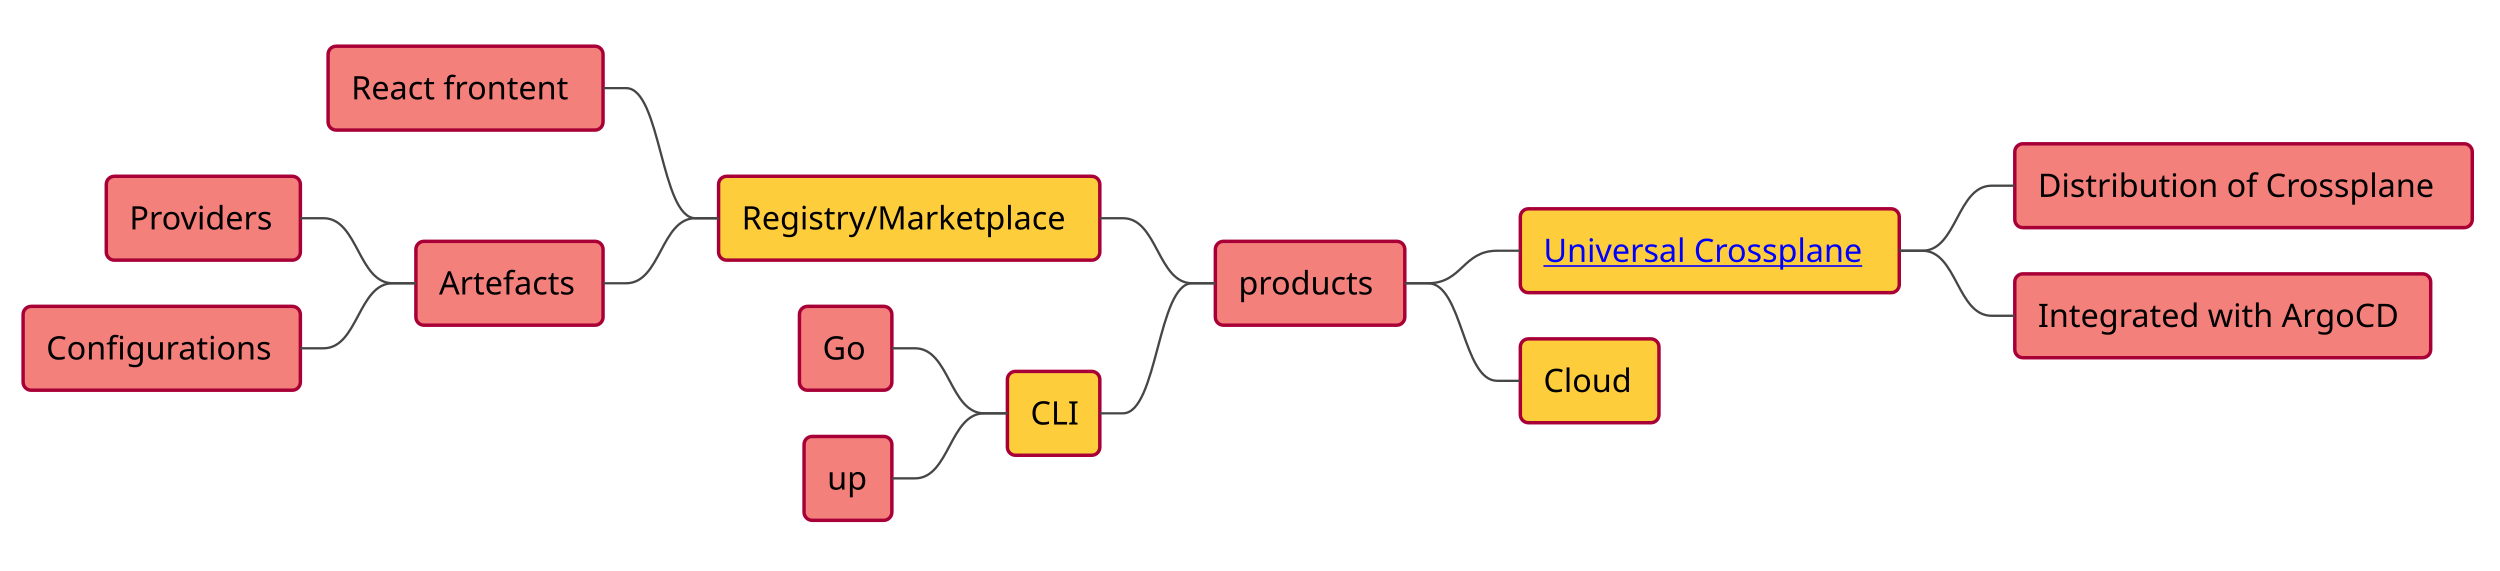
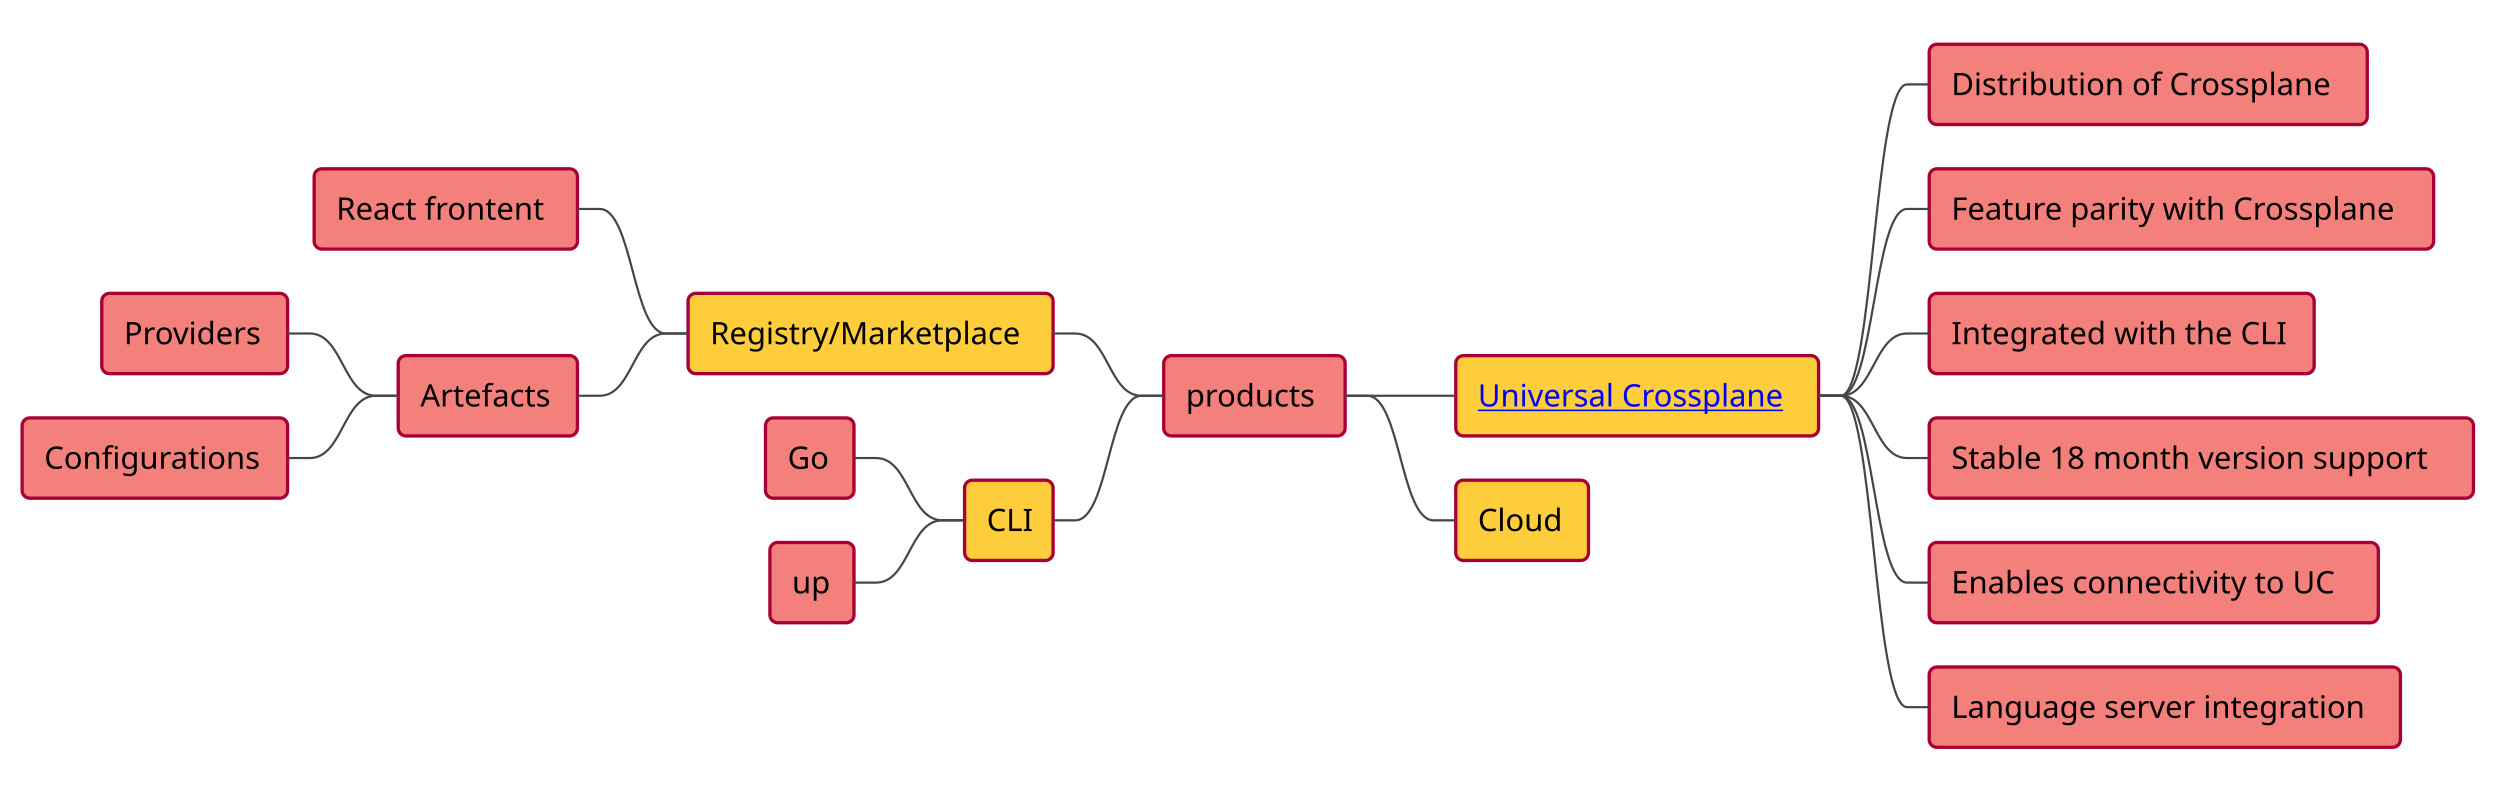
- <svg xmlns="http://www.w3.org/2000/svg" xmlns:xlink="http://www.w3.org/1999/xlink" contentScriptType="application/ecmascript" contentStyleType="text/css" height="247px" preserveAspectRatio="none" style="width:1082px;height:247px;background:#FFFFFF;" version="1.1" viewBox="0 0 1082 247" width="1082px" zoomAndPan="magnify">
+ <svg xmlns="http://www.w3.org/2000/svg" xmlns:xlink="http://www.w3.org/1999/xlink" contentScriptType="application/ecmascript" contentStyleType="text/css" height="359px" preserveAspectRatio="none" style="width:1130px;height:359px;background:#FFFFFF;" version="1.1" viewBox="0 0 1130 359" width="1130px" zoomAndPan="magnify">
  <defs />
  <g>
-     <rect fill="#F3807B" height="36.297" rx="3.5" ry="3.5" style="stroke:#A80036;stroke-width:1.5;" width="82" x="526" y="104.445" />
-     <text fill="#000000" font-family="sans-serif" font-size="14" lengthAdjust="spacing" textLength="62" x="536" y="127.44">products</text>
-     <rect fill="#FDCD3C" height="36.297" rx="3.5" ry="3.5" style="stroke:#A80036;stroke-width:1.5;" width="164" x="658" y="90.371" />
+     <rect fill="#F3807B" height="36.297" rx="3.5" ry="3.5" style="stroke:#A80036;stroke-width:1.5;" width="82" x="526" y="160.742" />
+     <text fill="#000000" font-family="sans-serif" font-size="14" lengthAdjust="spacing" textLength="62" x="536" y="183.737">products</text>
+     <rect fill="#FDCD3C" height="36.297" rx="3.5" ry="3.5" style="stroke:#A80036;stroke-width:1.5;" width="164" x="658" y="160.742" />
    <a href="https://github.com/upbound/universal-crossplane" target="_top" title="https://github.com/upbound/universal-crossplane" xlink:actuate="onRequest" xlink:href="https://github.com/upbound/universal-crossplane" xlink:show="new" xlink:title="https://github.com/upbound/universal-crossplane" xlink:type="simple">
-       <text fill="#0000FF" font-family="sans-serif" font-size="14" lengthAdjust="spacing" text-decoration="underline" textLength="144" x="668" y="113.366">Universal Crossplane</text>
+       <text fill="#0000FF" font-family="sans-serif" font-size="14" lengthAdjust="spacing" text-decoration="underline" textLength="144" x="668" y="183.737">Universal Crossplane</text>
    </a>
-     <rect fill="#F3807B" height="36.297" rx="3.5" ry="3.5" style="stroke:#A80036;stroke-width:1.5;" width="198" x="872" y="62.223" />
-     <text fill="#000000" font-family="sans-serif" font-size="14" lengthAdjust="spacing" textLength="178" x="882" y="85.218">Distribution of Crossplane</text>
-     <path d="M822,108.519 L832,108.519 C847,108.519 847,80.371 862,80.371 L872,80.371 " fill="none" style="stroke:#454645;stroke-width:1.0;" />
-     <rect fill="#F3807B" height="36.297" rx="3.5" ry="3.5" style="stroke:#A80036;stroke-width:1.5;" width="180" x="872" y="118.519" />
-     <text fill="#000000" font-family="sans-serif" font-size="14" lengthAdjust="spacing" textLength="160" x="882" y="141.515">Integrated with ArgoCD</text>
-     <path d="M822,108.519 L832,108.519 C847,108.519 847,136.668 862,136.668 L872,136.668 " fill="none" style="stroke:#454645;stroke-width:1.0;" />
-     <path d="M608,122.594 L618,122.594 C633,122.594 633,108.519 648,108.519 L658,108.519 " fill="none" style="stroke:#454645;stroke-width:1.0;" />
-     <rect fill="#FDCD3C" height="36.297" rx="3.5" ry="3.5" style="stroke:#A80036;stroke-width:1.5;" width="60" x="658" y="146.668" />
-     <text fill="#000000" font-family="sans-serif" font-size="14" lengthAdjust="spacing" textLength="40" x="668" y="169.663">Cloud</text>
-     <path d="M608,122.594 L618,122.594 C633,122.594 633,164.816 648,164.816 L658,164.816 " fill="none" style="stroke:#454645;stroke-width:1.0;" />
-     <rect fill="#FDCD3C" height="36.297" rx="3.5" ry="3.5" style="stroke:#A80036;stroke-width:1.5;" width="165" x="311" y="76.297" />
-     <text fill="#000000" font-family="sans-serif" font-size="14" lengthAdjust="spacing" textLength="145" x="321" y="99.292">Registry/Marketplace</text>
-     <rect fill="#F3807B" height="36.297" rx="3.5" ry="3.5" style="stroke:#A80036;stroke-width:1.5;" width="119" x="142" y="20" />
-     <text fill="#000000" font-family="sans-serif" font-size="14" lengthAdjust="spacing" textLength="99" x="152" y="42.995">React frontent</text>
-     <path d="M311,94.445 L301,94.445 C286,94.445 286,38.148 271,38.148 L261,38.148 " fill="none" style="stroke:#454645;stroke-width:1.0;" />
-     <rect fill="#F3807B" height="36.297" rx="3.5" ry="3.5" style="stroke:#A80036;stroke-width:1.5;" width="81" x="180" y="104.445" />
-     <text fill="#000000" font-family="sans-serif" font-size="14" lengthAdjust="spacing" textLength="61" x="190" y="127.44">Artefacts</text>
-     <rect fill="#F3807B" height="36.297" rx="3.5" ry="3.5" style="stroke:#A80036;stroke-width:1.5;" width="84" x="46" y="76.297" />
-     <text fill="#000000" font-family="sans-serif" font-size="14" lengthAdjust="spacing" textLength="64" x="56" y="99.292">Providers</text>
-     <path d="M180,122.594 L170,122.594 C155,122.594 155,94.445 140,94.445 L130,94.445 " fill="none" style="stroke:#454645;stroke-width:1.0;" />
-     <rect fill="#F3807B" height="36.297" rx="3.5" ry="3.5" style="stroke:#A80036;stroke-width:1.5;" width="120" x="10" y="132.594" />
-     <text fill="#000000" font-family="sans-serif" font-size="14" lengthAdjust="spacing" textLength="100" x="20" y="155.589">Configurations</text>
-     <path d="M180,122.594 L170,122.594 C155,122.594 155,150.742 140,150.742 L130,150.742 " fill="none" style="stroke:#454645;stroke-width:1.0;" />
-     <path d="M311,94.445 L301,94.445 C286,94.445 286,122.594 271,122.594 L261,122.594 " fill="none" style="stroke:#454645;stroke-width:1.0;" />
-     <path d="M526,122.594 L516,122.594 C501,122.594 501,94.445 486,94.445 L476,94.445 " fill="none" style="stroke:#454645;stroke-width:1.0;" />
-     <rect fill="#FDCD3C" height="36.297" rx="3.5" ry="3.5" style="stroke:#A80036;stroke-width:1.5;" width="40" x="436" y="160.742" />
-     <text fill="#000000" font-family="sans-serif" font-size="14" lengthAdjust="spacing" textLength="20" x="446" y="183.737">CLI</text>
-     <rect fill="#F3807B" height="36.297" rx="3.5" ry="3.5" style="stroke:#A80036;stroke-width:1.5;" width="40" x="346" y="132.594" />
-     <text fill="#000000" font-family="sans-serif" font-size="14" lengthAdjust="spacing" textLength="20" x="356" y="155.589">Go</text>
-     <path d="M436,178.891 L426,178.891 C411,178.891 411,150.742 396,150.742 L386,150.742 " fill="none" style="stroke:#454645;stroke-width:1.0;" />
-     <rect fill="#F3807B" height="36.297" rx="3.5" ry="3.5" style="stroke:#A80036;stroke-width:1.5;" width="38" x="348" y="188.891" />
-     <text fill="#000000" font-family="sans-serif" font-size="14" lengthAdjust="spacing" textLength="18" x="358" y="211.886">up</text>
-     <path d="M436,178.891 L426,178.891 C411,178.891 411,207.039 396,207.039 L386,207.039 " fill="none" style="stroke:#454645;stroke-width:1.0;" />
-     <path d="M526,122.594 L516,122.594 C501,122.594 501,178.891 486,178.891 L476,178.891 " fill="none" style="stroke:#454645;stroke-width:1.0;" />
+     <rect fill="#F3807B" height="36.297" rx="3.5" ry="3.5" style="stroke:#A80036;stroke-width:1.5;" width="198" x="872" y="20" />
+     <text fill="#000000" font-family="sans-serif" font-size="14" lengthAdjust="spacing" textLength="178" x="882" y="42.995">Distribution of Crossplane</text>
+     <path d="M822,178.891 L832,178.891 C847,178.891 847,38.148 862,38.148 L872,38.148 " fill="none" style="stroke:#454645;stroke-width:1.0;" />
+     <rect fill="#F3807B" height="36.297" rx="3.5" ry="3.5" style="stroke:#A80036;stroke-width:1.5;" width="228" x="872" y="76.297" />
+     <text fill="#000000" font-family="sans-serif" font-size="14" lengthAdjust="spacing" textLength="208" x="882" y="99.292">Feature parity with Crossplane</text>
+     <path d="M822,178.891 L832,178.891 C847,178.891 847,94.445 862,94.445 L872,94.445 " fill="none" style="stroke:#454645;stroke-width:1.0;" />
+     <rect fill="#F3807B" height="36.297" rx="3.5" ry="3.5" style="stroke:#A80036;stroke-width:1.5;" width="174" x="872" y="132.594" />
+     <text fill="#000000" font-family="sans-serif" font-size="14" lengthAdjust="spacing" textLength="154" x="882" y="155.589">Integrated with the CLI</text>
+     <path d="M822,178.891 L832,178.891 C847,178.891 847,150.742 862,150.742 L872,150.742 " fill="none" style="stroke:#454645;stroke-width:1.0;" />
+     <rect fill="#F3807B" height="36.297" rx="3.5" ry="3.5" style="stroke:#A80036;stroke-width:1.5;" width="246" x="872" y="188.891" />
+     <text fill="#000000" font-family="sans-serif" font-size="14" lengthAdjust="spacing" textLength="226" x="882" y="211.886">Stable 18 month version support</text>
+     <path d="M822,178.891 L832,178.891 C847,178.891 847,207.039 862,207.039 L872,207.039 " fill="none" style="stroke:#454645;stroke-width:1.0;" />
+     <rect fill="#F3807B" height="36.297" rx="3.5" ry="3.5" style="stroke:#A80036;stroke-width:1.5;" width="203" x="872" y="245.188" />
+     <text fill="#000000" font-family="sans-serif" font-size="14" lengthAdjust="spacing" textLength="183" x="882" y="268.183">Enables connectivity to UC</text>
+     <path d="M822,178.891 L832,178.891 C847,178.891 847,263.336 862,263.336 L872,263.336 " fill="none" style="stroke:#454645;stroke-width:1.0;" />
+     <rect fill="#F3807B" height="36.297" rx="3.5" ry="3.5" style="stroke:#A80036;stroke-width:1.5;" width="213" x="872" y="301.484" />
+     <text fill="#000000" font-family="sans-serif" font-size="14" lengthAdjust="spacing" textLength="193" x="882" y="324.479">Language server integration</text>
+     <path d="M822,178.891 L832,178.891 C847,178.891 847,319.633 862,319.633 L872,319.633 " fill="none" style="stroke:#454645;stroke-width:1.0;" />
+     <path d="M608,178.891 L618,178.891 C633,178.891 633,178.891 648,178.891 L658,178.891 " fill="none" style="stroke:#454645;stroke-width:1.0;" />
+     <rect fill="#FDCD3C" height="36.297" rx="3.5" ry="3.5" style="stroke:#A80036;stroke-width:1.5;" width="60" x="658" y="217.039" />
+     <text fill="#000000" font-family="sans-serif" font-size="14" lengthAdjust="spacing" textLength="40" x="668" y="240.034">Cloud</text>
+     <path d="M608,178.891 L618,178.891 C633,178.891 633,235.188 648,235.188 L658,235.188 " fill="none" style="stroke:#454645;stroke-width:1.0;" />
+     <rect fill="#FDCD3C" height="36.297" rx="3.5" ry="3.5" style="stroke:#A80036;stroke-width:1.5;" width="165" x="311" y="132.594" />
+     <text fill="#000000" font-family="sans-serif" font-size="14" lengthAdjust="spacing" textLength="145" x="321" y="155.589">Registry/Marketplace</text>
+     <rect fill="#F3807B" height="36.297" rx="3.5" ry="3.5" style="stroke:#A80036;stroke-width:1.5;" width="119" x="142" y="76.297" />
+     <text fill="#000000" font-family="sans-serif" font-size="14" lengthAdjust="spacing" textLength="99" x="152" y="99.292">React frontent</text>
+     <path d="M311,150.742 L301,150.742 C286,150.742 286,94.445 271,94.445 L261,94.445 " fill="none" style="stroke:#454645;stroke-width:1.0;" />
+     <rect fill="#F3807B" height="36.297" rx="3.5" ry="3.5" style="stroke:#A80036;stroke-width:1.5;" width="81" x="180" y="160.742" />
+     <text fill="#000000" font-family="sans-serif" font-size="14" lengthAdjust="spacing" textLength="61" x="190" y="183.737">Artefacts</text>
+     <rect fill="#F3807B" height="36.297" rx="3.5" ry="3.5" style="stroke:#A80036;stroke-width:1.5;" width="84" x="46" y="132.594" />
+     <text fill="#000000" font-family="sans-serif" font-size="14" lengthAdjust="spacing" textLength="64" x="56" y="155.589">Providers</text>
+     <path d="M180,178.891 L170,178.891 C155,178.891 155,150.742 140,150.742 L130,150.742 " fill="none" style="stroke:#454645;stroke-width:1.0;" />
+     <rect fill="#F3807B" height="36.297" rx="3.5" ry="3.5" style="stroke:#A80036;stroke-width:1.5;" width="120" x="10" y="188.891" />
+     <text fill="#000000" font-family="sans-serif" font-size="14" lengthAdjust="spacing" textLength="100" x="20" y="211.886">Configurations</text>
+     <path d="M180,178.891 L170,178.891 C155,178.891 155,207.039 140,207.039 L130,207.039 " fill="none" style="stroke:#454645;stroke-width:1.0;" />
+     <path d="M311,150.742 L301,150.742 C286,150.742 286,178.891 271,178.891 L261,178.891 " fill="none" style="stroke:#454645;stroke-width:1.0;" />
+     <path d="M526,178.891 L516,178.891 C501,178.891 501,150.742 486,150.742 L476,150.742 " fill="none" style="stroke:#454645;stroke-width:1.0;" />
+     <rect fill="#FDCD3C" height="36.297" rx="3.5" ry="3.5" style="stroke:#A80036;stroke-width:1.5;" width="40" x="436" y="217.039" />
+     <text fill="#000000" font-family="sans-serif" font-size="14" lengthAdjust="spacing" textLength="20" x="446" y="240.034">CLI</text>
+     <rect fill="#F3807B" height="36.297" rx="3.5" ry="3.5" style="stroke:#A80036;stroke-width:1.5;" width="40" x="346" y="188.891" />
+     <text fill="#000000" font-family="sans-serif" font-size="14" lengthAdjust="spacing" textLength="20" x="356" y="211.886">Go</text>
+     <path d="M436,235.188 L426,235.188 C411,235.188 411,207.039 396,207.039 L386,207.039 " fill="none" style="stroke:#454645;stroke-width:1.0;" />
+     <rect fill="#F3807B" height="36.297" rx="3.5" ry="3.5" style="stroke:#A80036;stroke-width:1.5;" width="38" x="348" y="245.188" />
+     <text fill="#000000" font-family="sans-serif" font-size="14" lengthAdjust="spacing" textLength="18" x="358" y="268.183">up</text>
+     <path d="M436,235.188 L426,235.188 C411,235.188 411,263.336 396,263.336 L386,263.336 " fill="none" style="stroke:#454645;stroke-width:1.0;" />
+     <path d="M526,178.891 L516,178.891 C501,178.891 501,235.188 486,235.188 L476,235.188 " fill="none" style="stroke:#454645;stroke-width:1.0;" />
  </g>
</svg>
